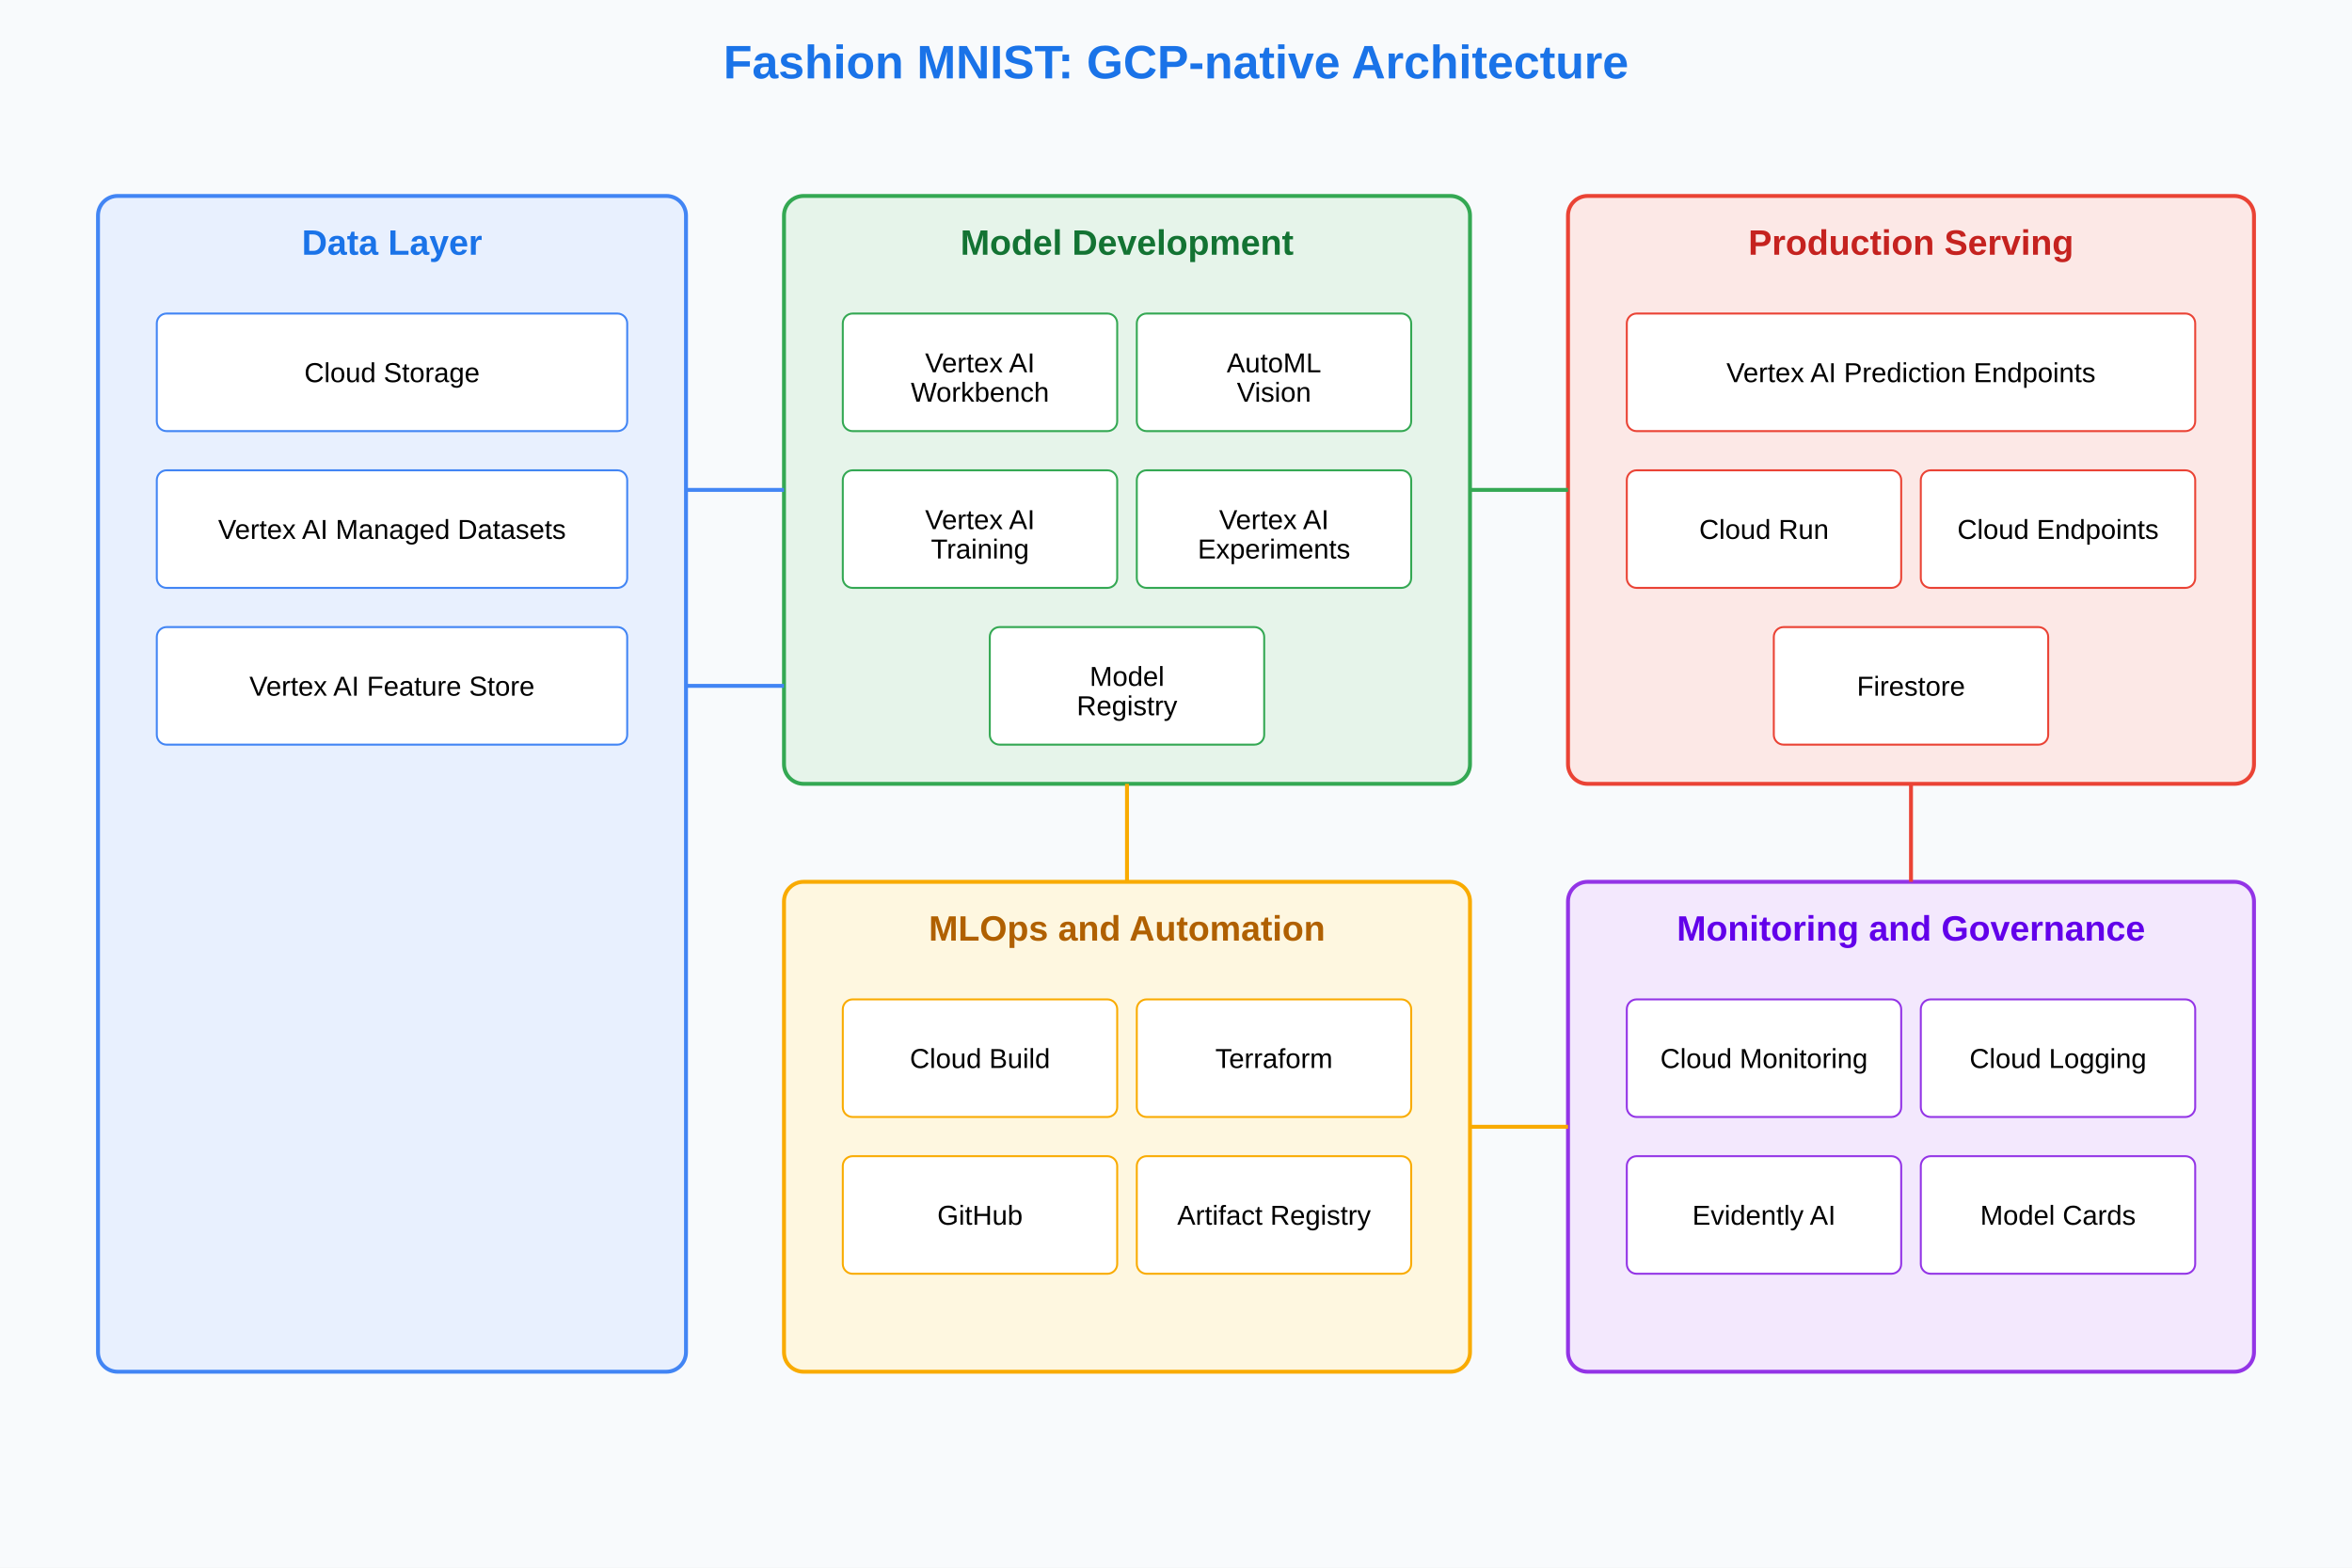
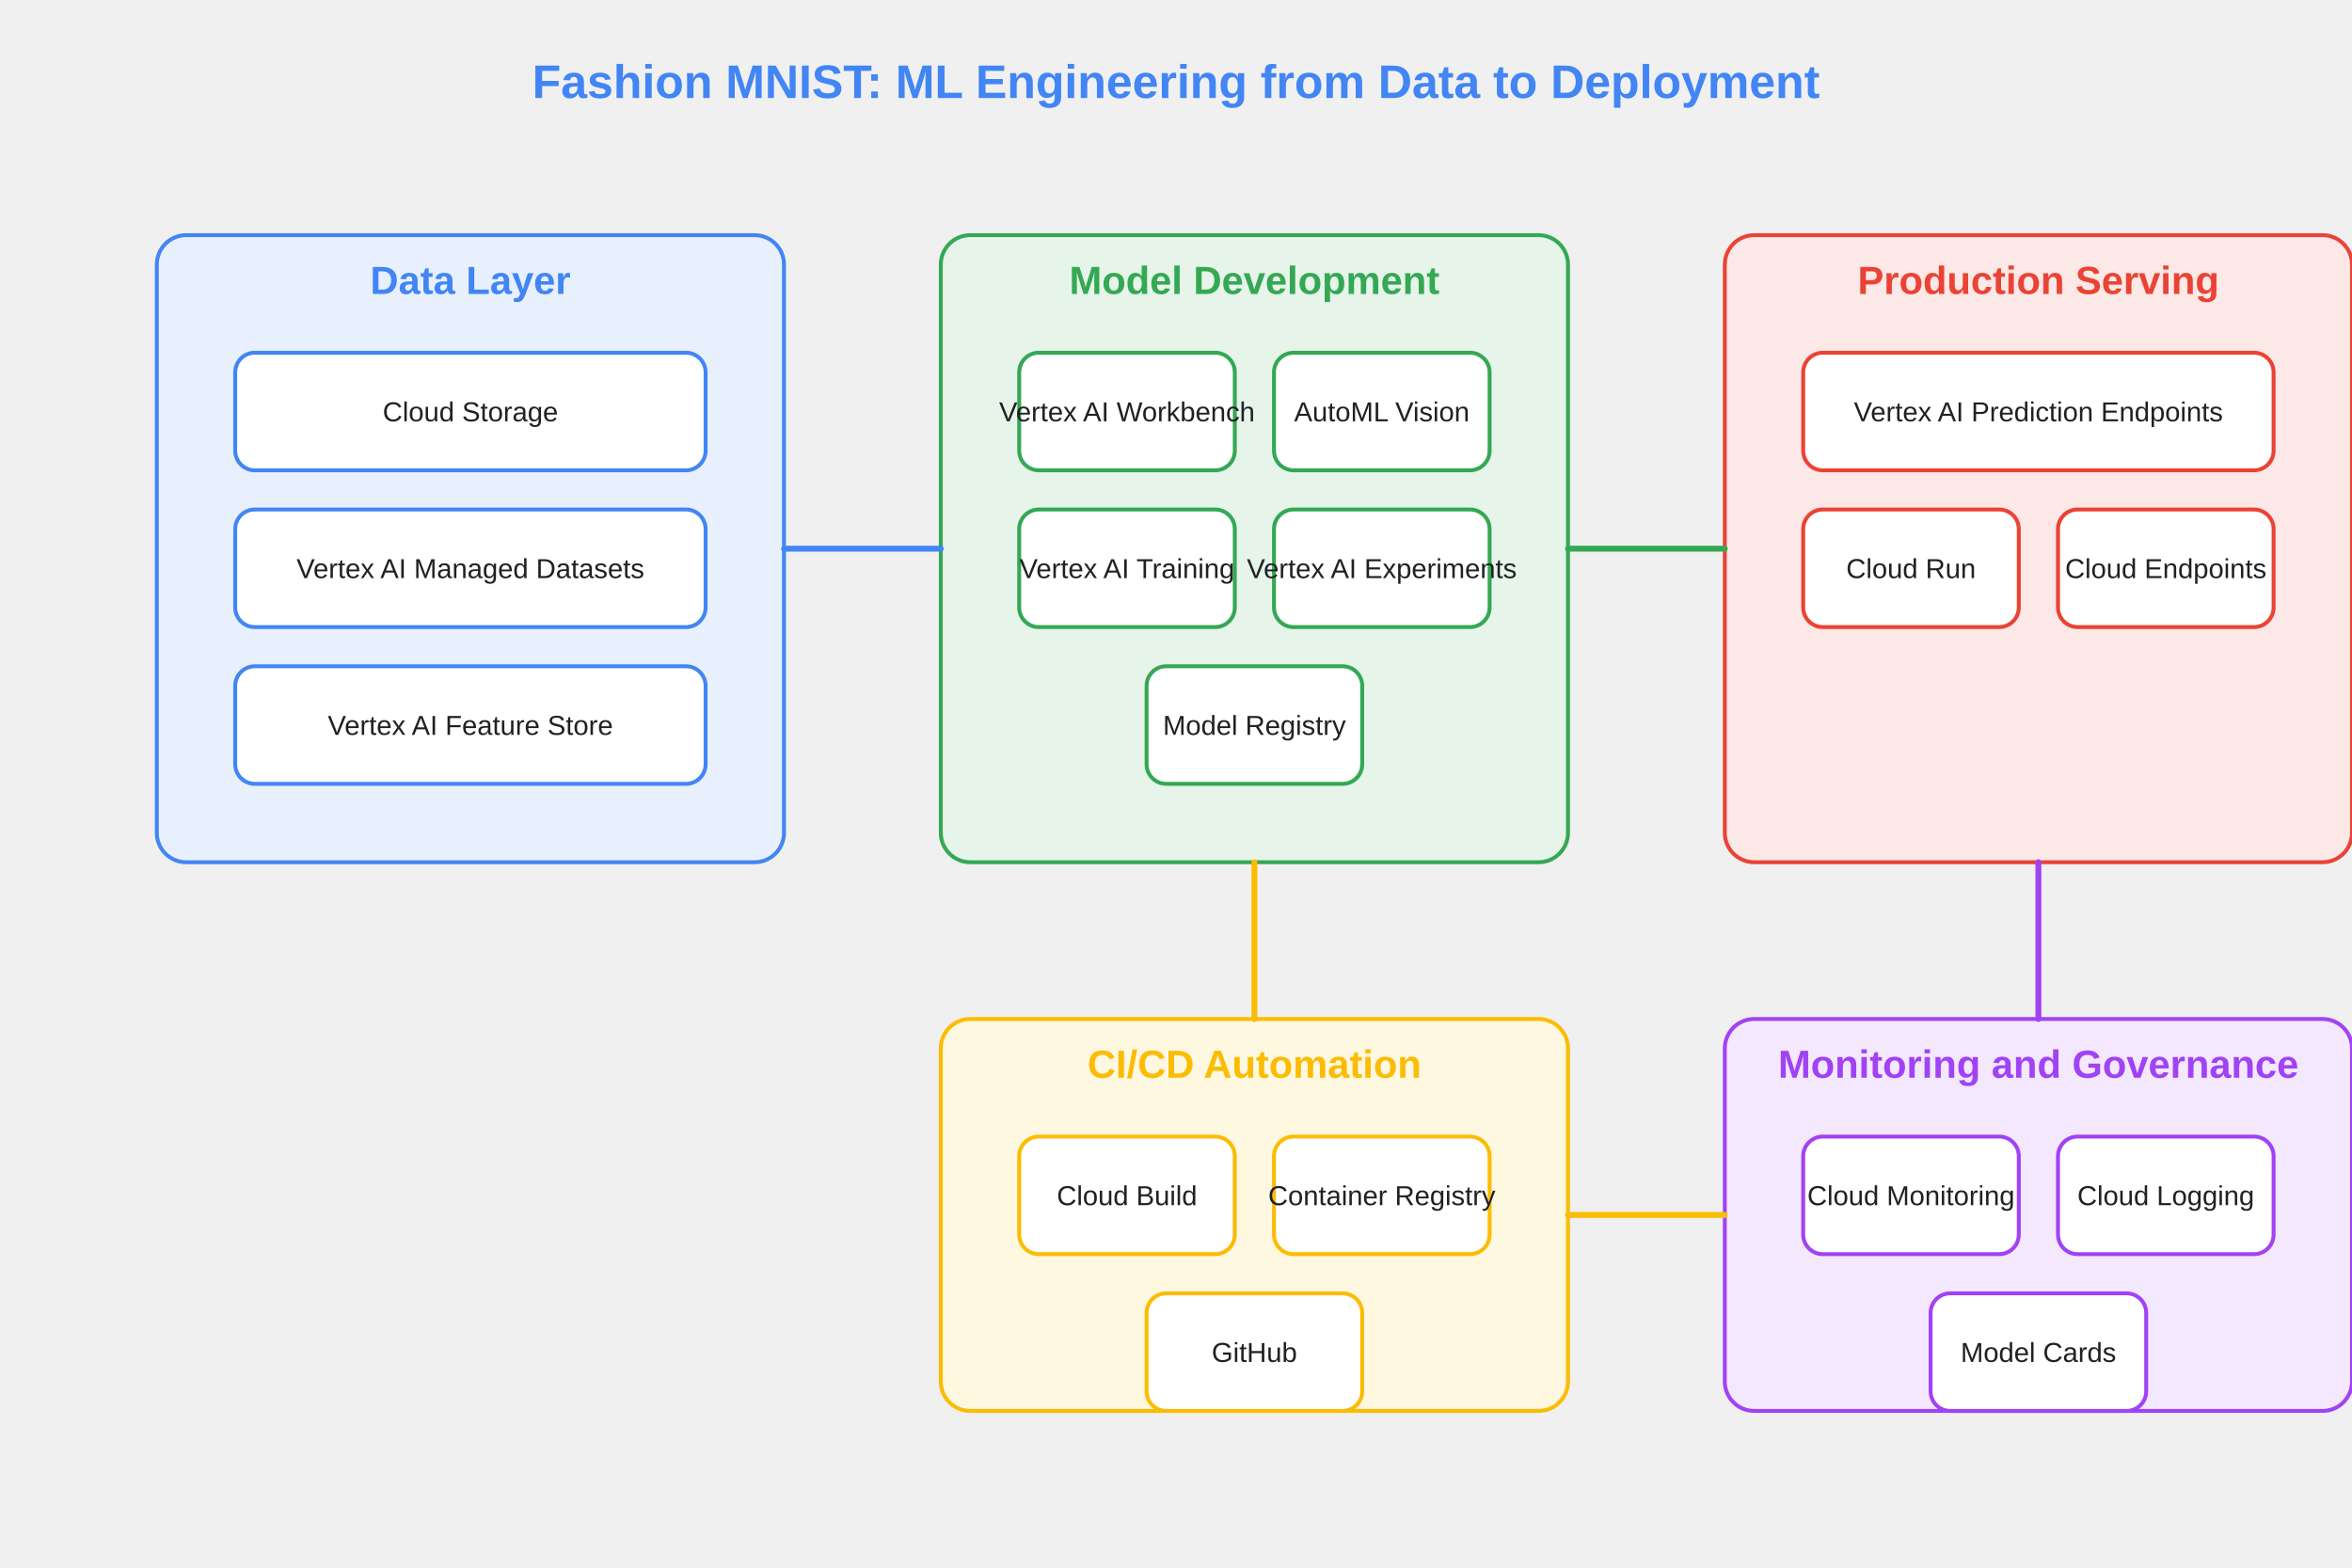
- <svg xmlns="http://www.w3.org/2000/svg" width="1200" height="800">
-   <rect width="1200" height="800" fill="#f8fafc" />
-   <text x="600" y="40" text-anchor="middle" font-family="Arial" font-size="24" font-weight="bold" fill="#1a73e8">Fashion MNIST: GCP-native Architecture</text>
-   <g transform="translate(50, 100)">
-     <rect x="0" y="0" width="300" height="600" rx="10" fill="#e8f0fe" stroke="#4285f4" stroke-width="2" />
-     <text x="150" y="30" text-anchor="middle" font-family="Arial" font-size="18" font-weight="bold" fill="#1a73e8">Data Layer</text>
-     <rect x="30" y="60" width="240" height="60" rx="5" fill="#ffffff" stroke="#4285f4" />
-     <text x="150" y="95" text-anchor="middle" font-family="Arial" font-size="14">Cloud Storage</text>
-     <rect x="30" y="140" width="240" height="60" rx="5" fill="#ffffff" stroke="#4285f4" />
-     <text x="150" y="175" text-anchor="middle" font-family="Arial" font-size="14">Vertex AI Managed Datasets</text>
-     <rect x="30" y="220" width="240" height="60" rx="5" fill="#ffffff" stroke="#4285f4" />
-     <text x="150" y="255" text-anchor="middle" font-family="Arial" font-size="14">Vertex AI Feature Store</text>
-   </g>
-   <g transform="translate(400, 100)">
-     <rect x="0" y="0" width="350" height="300" rx="10" fill="#e6f4ea" stroke="#34a853" stroke-width="2" />
-     <text x="175" y="30" text-anchor="middle" font-family="Arial" font-size="18" font-weight="bold" fill="#137333">Model Development</text>
-     <rect x="30" y="60" width="140" height="60" rx="5" fill="#ffffff" stroke="#34a853" />
-     <text x="100" y="90" text-anchor="middle" font-family="Arial" font-size="14">Vertex AI</text>
-     <text x="100" y="105" text-anchor="middle" font-family="Arial" font-size="14">Workbench</text>
-     <rect x="180" y="60" width="140" height="60" rx="5" fill="#ffffff" stroke="#34a853" />
-     <text x="250" y="90" text-anchor="middle" font-family="Arial" font-size="14">AutoML</text>
-     <text x="250" y="105" text-anchor="middle" font-family="Arial" font-size="14">Vision</text>
-     <rect x="30" y="140" width="140" height="60" rx="5" fill="#ffffff" stroke="#34a853" />
-     <text x="100" y="170" text-anchor="middle" font-family="Arial" font-size="14">Vertex AI</text>
-     <text x="100" y="185" text-anchor="middle" font-family="Arial" font-size="14">Training</text>
-     <rect x="180" y="140" width="140" height="60" rx="5" fill="#ffffff" stroke="#34a853" />
-     <text x="250" y="170" text-anchor="middle" font-family="Arial" font-size="14">Vertex AI</text>
-     <text x="250" y="185" text-anchor="middle" font-family="Arial" font-size="14">Experiments</text>
-     <rect x="105" y="220" width="140" height="60" rx="5" fill="#ffffff" stroke="#34a853" />
-     <text x="175" y="250" text-anchor="middle" font-family="Arial" font-size="14">Model</text>
-     <text x="175" y="265" text-anchor="middle" font-family="Arial" font-size="14">Registry</text>
-   </g>
-   <g transform="translate(400, 450)">
-     <rect x="0" y="0" width="350" height="250" rx="10" fill="#fef7e0" stroke="#f9ab00" stroke-width="2" />
-     <text x="175" y="30" text-anchor="middle" font-family="Arial" font-size="18" font-weight="bold" fill="#b06000">MLOps and Automation</text>
-     <rect x="30" y="60" width="140" height="60" rx="5" fill="#ffffff" stroke="#f9ab00" />
-     <text x="100" y="95" text-anchor="middle" font-family="Arial" font-size="14">Cloud Build</text>
-     <rect x="180" y="60" width="140" height="60" rx="5" fill="#ffffff" stroke="#f9ab00" />
-     <text x="250" y="95" text-anchor="middle" font-family="Arial" font-size="14">Terraform</text>
-     <rect x="30" y="140" width="140" height="60" rx="5" fill="#ffffff" stroke="#f9ab00" />
-     <text x="100" y="175" text-anchor="middle" font-family="Arial" font-size="14">GitHub</text>
-     <rect x="180" y="140" width="140" height="60" rx="5" fill="#ffffff" stroke="#f9ab00" />
-     <text x="250" y="175" text-anchor="middle" font-family="Arial" font-size="14">Artifact Registry</text>
-   </g>
-   <g transform="translate(800, 100)">
-     <rect x="0" y="0" width="350" height="300" rx="10" fill="#fce8e6" stroke="#ea4335" stroke-width="2" />
-     <text x="175" y="30" text-anchor="middle" font-family="Arial" font-size="18" font-weight="bold" fill="#c5221f">Production Serving</text>
-     <rect x="30" y="60" width="290" height="60" rx="5" fill="#ffffff" stroke="#ea4335" />
-     <text x="175" y="95" text-anchor="middle" font-family="Arial" font-size="14">Vertex AI Prediction Endpoints</text>
-     <rect x="30" y="140" width="140" height="60" rx="5" fill="#ffffff" stroke="#ea4335" />
-     <text x="100" y="175" text-anchor="middle" font-family="Arial" font-size="14">Cloud Run</text>
-     <rect x="180" y="140" width="140" height="60" rx="5" fill="#ffffff" stroke="#ea4335" />
-     <text x="250" y="175" text-anchor="middle" font-family="Arial" font-size="14">Cloud Endpoints</text>
-     <rect x="105" y="220" width="140" height="60" rx="5" fill="#ffffff" stroke="#ea4335" />
-     <text x="175" y="255" text-anchor="middle" font-family="Arial" font-size="14">Firestore</text>
-   </g>
-   <g transform="translate(800, 450)">
-     <rect x="0" y="0" width="350" height="250" rx="10" fill="#f3e8fd" stroke="#9334e6" stroke-width="2" />
-     <text x="175" y="30" text-anchor="middle" font-family="Arial" font-size="18" font-weight="bold" fill="#6200ea">Monitoring and Governance</text>
-     <rect x="30" y="60" width="140" height="60" rx="5" fill="#ffffff" stroke="#9334e6" />
-     <text x="100" y="95" text-anchor="middle" font-family="Arial" font-size="14">Cloud Monitoring</text>
-     <rect x="180" y="60" width="140" height="60" rx="5" fill="#ffffff" stroke="#9334e6" />
-     <text x="250" y="95" text-anchor="middle" font-family="Arial" font-size="14">Cloud Logging</text>
-     <rect x="30" y="140" width="140" height="60" rx="5" fill="#ffffff" stroke="#9334e6" />
-     <text x="100" y="175" text-anchor="middle" font-family="Arial" font-size="14">Evidently AI</text>
-     <rect x="180" y="140" width="140" height="60" rx="5" fill="#ffffff" stroke="#9334e6" />
-     <text x="250" y="175" text-anchor="middle" font-family="Arial" font-size="14">Model Cards</text>
-   </g>
-   <line x1="350" y1="250" x2="400" y2="250" stroke="#4285f4" stroke-width="2" />
-   <line x1="350" y1="350" x2="400" y2="350" stroke="#4285f4" stroke-width="2" />
-   <line x1="750" y1="250" x2="800" y2="250" stroke="#34a853" stroke-width="2" />
-   <line x1="575" y1="450" x2="575" y2="400" stroke="#f9ab00" stroke-width="2" />
-   <line x1="750" y1="575" x2="800" y2="575" stroke="#f9ab00" stroke-width="2" />
-   <line x1="975" y1="400" x2="975" y2="450" stroke="#ea4335" stroke-width="2" />
+ <svg xmlns="http://www.w3.org/2000/svg" width="1200" height="800" viewBox="0 0 1200 800">
+   <style>
+     .container {
+       fill: #f8f9fa;
+       stroke: #4285f4;
+       stroke-width: 2;
+       rx: 15;
+       ry: 15;
+     }
+     .box {
+       fill: white;
+       stroke: #4285f4;
+       stroke-width: 2;
+       rx: 10;
+       ry: 10;
+     }
+     .data-container {
+       fill: #e8f0fe;
+       stroke: #4285f4;
+       stroke-width: 2;
+       rx: 15;
+       ry: 15;
+     }
+     .model-container {
+       fill: #e6f4ea;
+       stroke: #34a853;
+       stroke-width: 2;
+       rx: 15;
+       ry: 15;
+     }
+     .serving-container {
+       fill: #fce8e6;
+       stroke: #ea4335;
+       stroke-width: 2;
+       rx: 15;
+       ry: 15;
+     }
+     .cicd-container {
+       fill: #fff8e1;
+       stroke: #fbbc04;
+       stroke-width: 2;
+       rx: 15;
+       ry: 15;
+     }
+     .monitoring-container {
+       fill: #f3e8fd;
+       stroke: #a142f4;
+       stroke-width: 2;
+       rx: 15;
+       ry: 15;
+     }
+     .data-box {
+       fill: white;
+       stroke: #4285f4;
+       stroke-width: 2;
+       rx: 10;
+       ry: 10;
+     }
+     .model-box {
+       fill: white;
+       stroke: #34a853;
+       stroke-width: 2;
+       rx: 10;
+       ry: 10;
+     }
+     .serving-box {
+       fill: white;
+       stroke: #ea4335;
+       stroke-width: 2;
+       rx: 10;
+       ry: 10;
+     }
+     .cicd-box {
+       fill: white;
+       stroke: #fbbc04;
+       stroke-width: 2;
+       rx: 10;
+       ry: 10;
+     }
+     .monitoring-box {
+       fill: white;
+       stroke: #a142f4;
+       stroke-width: 2;
+       rx: 10;
+       ry: 10;
+     }
+     .title {
+       font-family: Arial, sans-serif;
+       font-size: 24px;
+       font-weight: bold;
+       text-anchor: middle;
+       fill: #4285f4;
+     }
+     .section-title {
+       font-family: Arial, sans-serif;
+       font-size: 20px;
+       font-weight: bold;
+       text-anchor: middle;
+     }
+     .data-title {
+       fill: #4285f4;
+     }
+     .model-title {
+       fill: #34a853;
+     }
+     .serving-title {
+       fill: #ea4335;
+     }
+     .cicd-title {
+       fill: #fbbc04;
+     }
+     .monitoring-title {
+       fill: #a142f4;
+     }
+     .box-title {
+       font-family: Arial, sans-serif;
+       font-size: 14px;
+       text-anchor: middle;
+       fill: #202124;
+     }
+     .arrow {
+       stroke-width: 3;
+       stroke-linecap: round;
+       stroke-linejoin: round;
+       fill: none;
+     }
+     .blue-arrow {
+       stroke: #4285f4;
+     }
+     .green-arrow {
+       stroke: #34a853;
+     }
+     .yellow-arrow {
+       stroke: #fbbc04;
+     }
+     .purple-arrow {
+       stroke: #a142f4;
+     }
+   </style>
+   <text x="600" y="50" class="title">Fashion MNIST: ML Engineering from Data to Deployment</text>
+   <rect x="80" y="120" width="320" height="320" class="data-container" />
+   <text x="240" y="150" class="section-title data-title">Data Layer</text>
+   <rect x="120" y="180" width="240" height="60" class="data-box" />
+   <text x="240" y="215" class="box-title">Cloud Storage</text>
+   <rect x="120" y="260" width="240" height="60" class="data-box" />
+   <text x="240" y="295" class="box-title">Vertex AI Managed Datasets</text>
+   <rect x="120" y="340" width="240" height="60" class="data-box" />
+   <text x="240" y="375" class="box-title">Vertex AI Feature Store</text>
+   <rect x="480" y="120" width="320" height="320" class="model-container" />
+   <text x="640" y="150" class="section-title model-title">Model Development</text>
+   <rect x="520" y="180" width="110" height="60" class="model-box" />
+   <text x="575" y="215" class="box-title">Vertex AI Workbench</text>
+   <rect x="650" y="180" width="110" height="60" class="model-box" />
+   <text x="705" y="215" class="box-title">AutoML Vision</text>
+   <rect x="520" y="260" width="110" height="60" class="model-box" />
+   <text x="575" y="295" class="box-title">Vertex AI Training</text>
+   <rect x="650" y="260" width="110" height="60" class="model-box" />
+   <text x="705" y="295" class="box-title">Vertex AI Experiments</text>
+   <rect x="585" y="340" width="110" height="60" class="model-box" />
+   <text x="640" y="375" class="box-title">Model Registry</text>
+   <rect x="880" y="120" width="320" height="320" class="serving-container" />
+   <text x="1040" y="150" class="section-title serving-title">Production Serving</text>
+   <rect x="920" y="180" width="240" height="60" class="serving-box" />
+   <text x="1040" y="215" class="box-title">Vertex AI Prediction Endpoints</text>
+   <rect x="920" y="260" width="110" height="60" class="serving-box" />
+   <text x="975" y="295" class="box-title">Cloud Run</text>
+   <rect x="1050" y="260" width="110" height="60" class="serving-box" />
+   <text x="1105" y="295" class="box-title">Cloud Endpoints</text>
+   <rect x="480" y="520" width="320" height="200" class="cicd-container" />
+   <text x="640" y="550" class="section-title cicd-title">CI/CD Automation</text>
+   <rect x="520" y="580" width="110" height="60" class="cicd-box" />
+   <text x="575" y="615" class="box-title">Cloud Build</text>
+   <rect x="650" y="580" width="110" height="60" class="cicd-box" />
+   <text x="705" y="615" class="box-title">Container Registry</text>
+   <rect x="585" y="660" width="110" height="60" class="cicd-box" />
+   <text x="640" y="695" class="box-title">GitHub</text>
+   <rect x="880" y="520" width="320" height="200" class="monitoring-container" />
+   <text x="1040" y="550" class="section-title monitoring-title">Monitoring and Governance</text>
+   <rect x="920" y="580" width="110" height="60" class="monitoring-box" />
+   <text x="975" y="615" class="box-title">Cloud Monitoring</text>
+   <rect x="1050" y="580" width="110" height="60" class="monitoring-box" />
+   <text x="1105" y="615" class="box-title">Cloud Logging</text>
+   <rect x="985" y="660" width="110" height="60" class="monitoring-box" />
+   <text x="1040" y="695" class="box-title">Model Cards</text>
+   <path d="M400 280 L480 280" class="arrow blue-arrow" />
+   <path d="M800 280 L880 280" class="arrow green-arrow" />
+   <path d="M640 440 L640 520" class="arrow yellow-arrow" />
+   <path d="M800 620 L880 620" class="arrow yellow-arrow" />
+   <path d="M1040 440 L1040 520" class="arrow purple-arrow" />
</svg>
